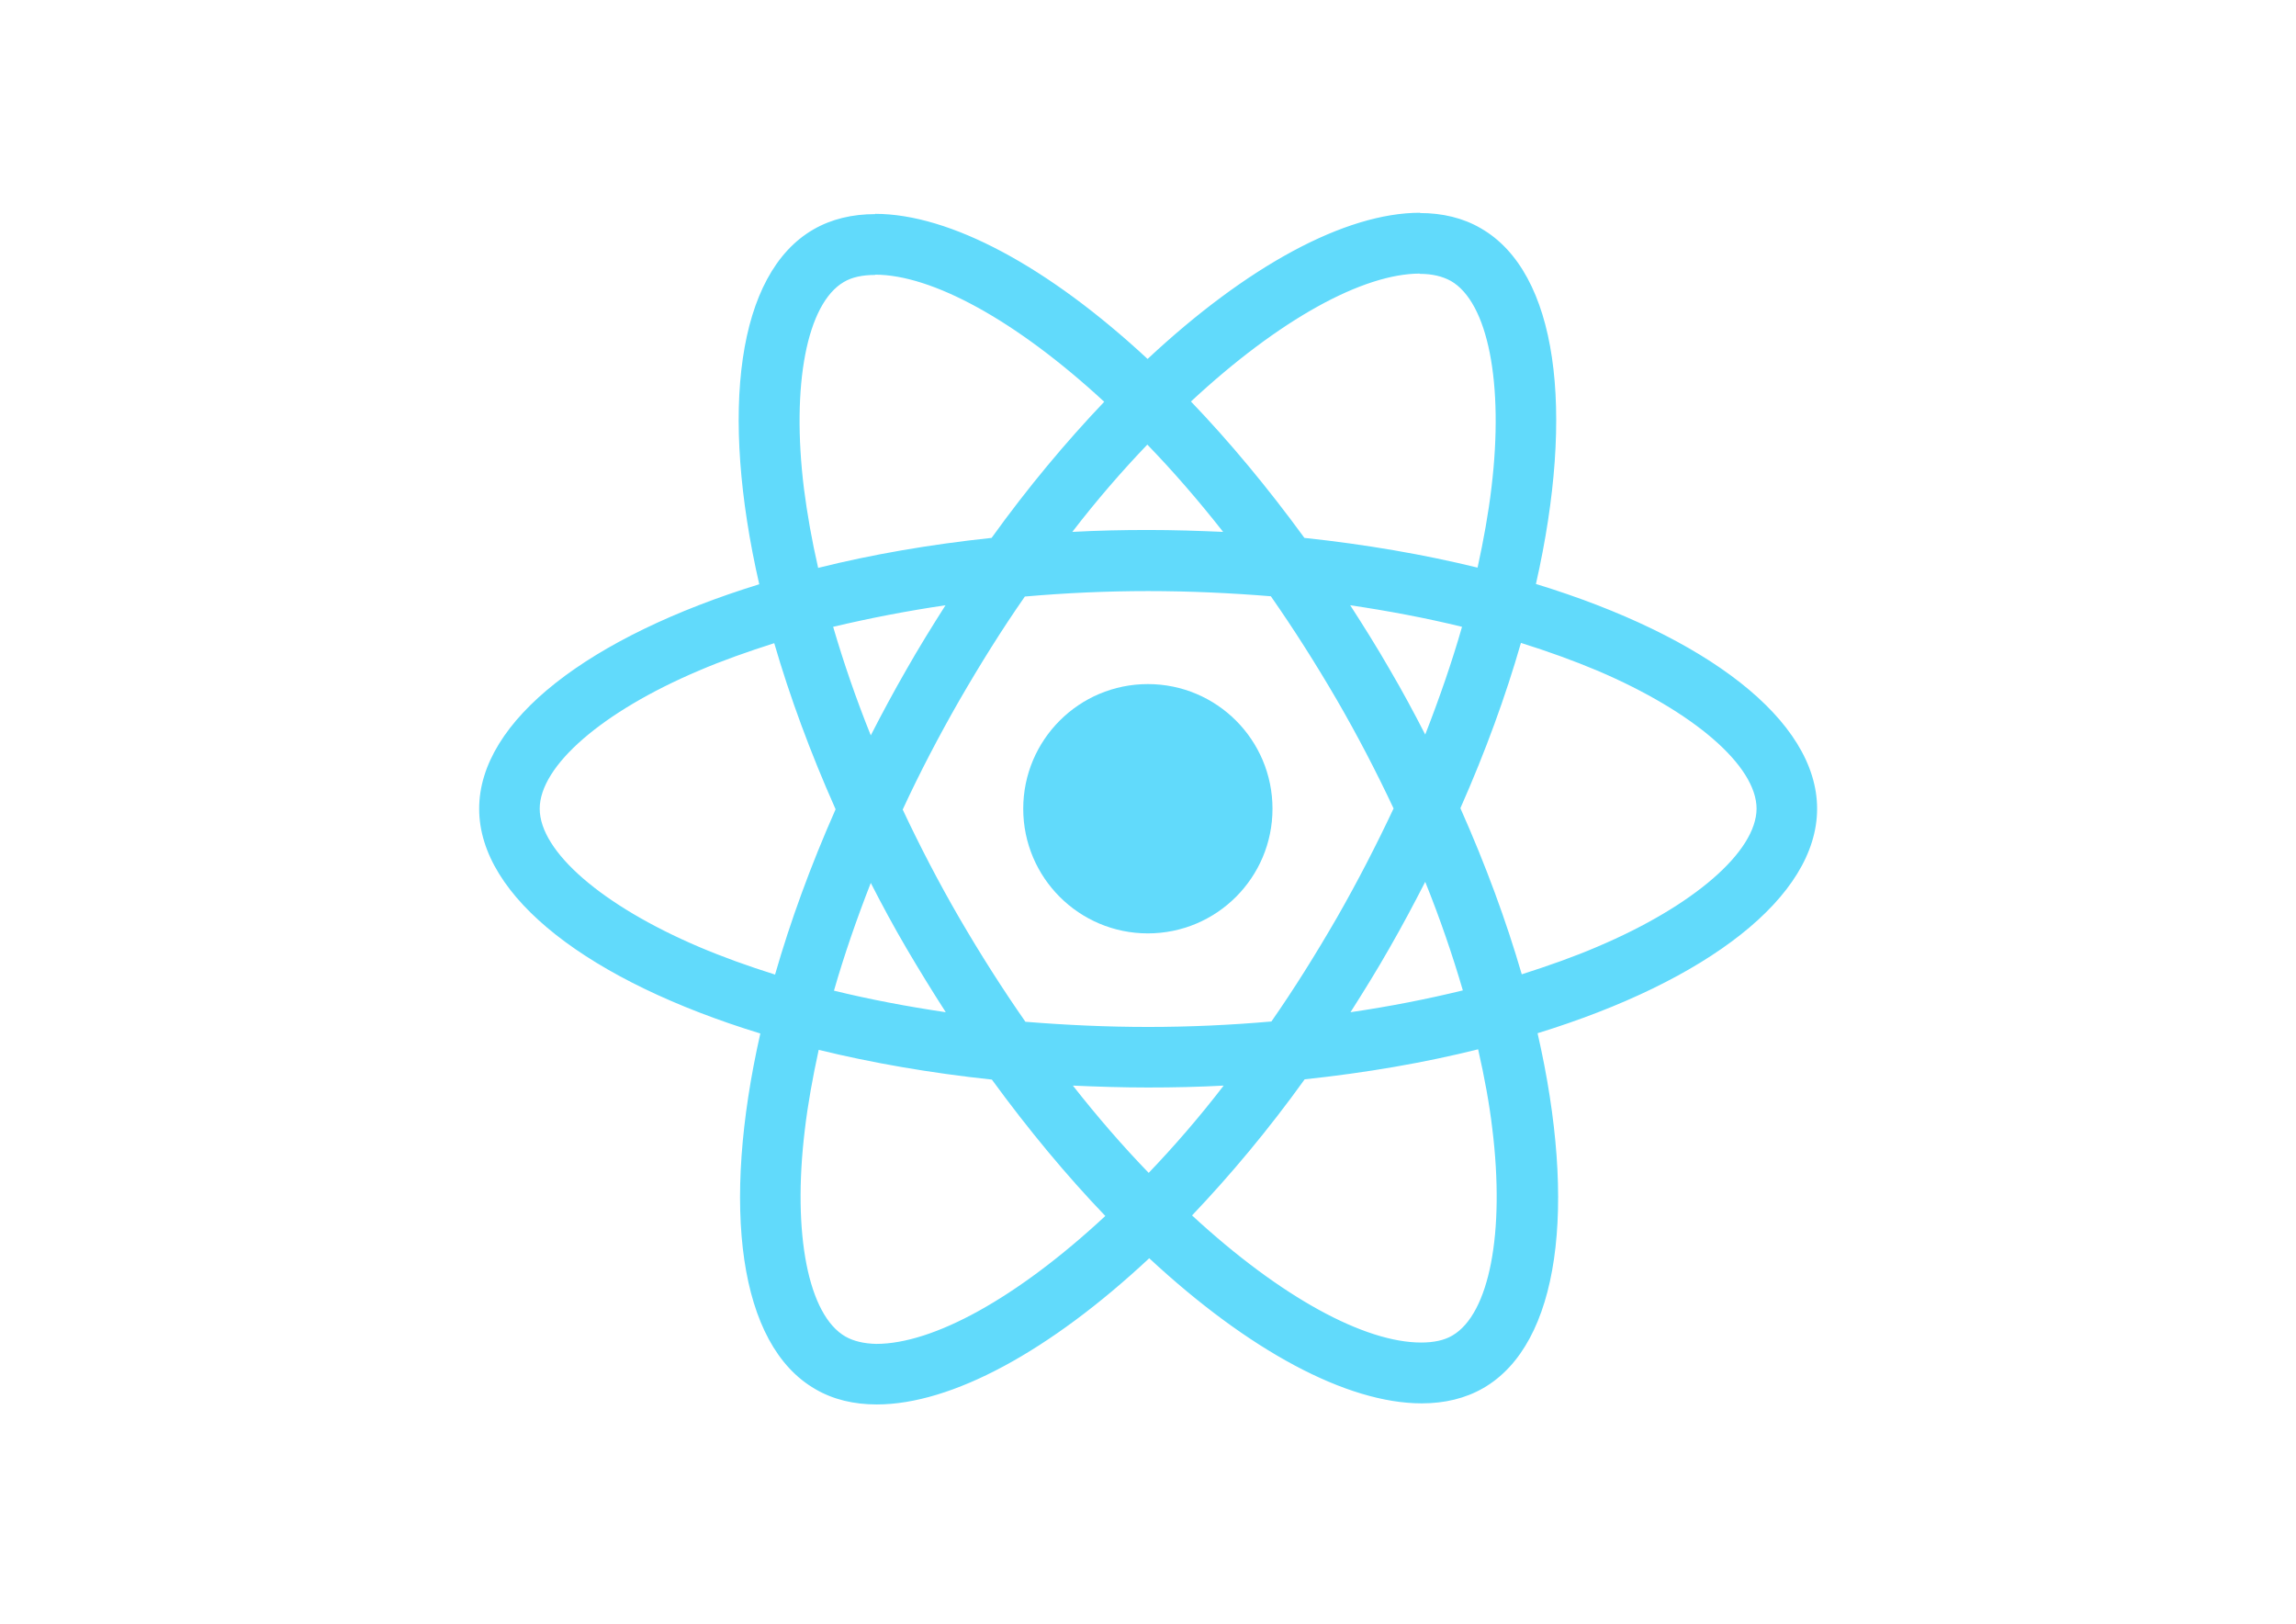
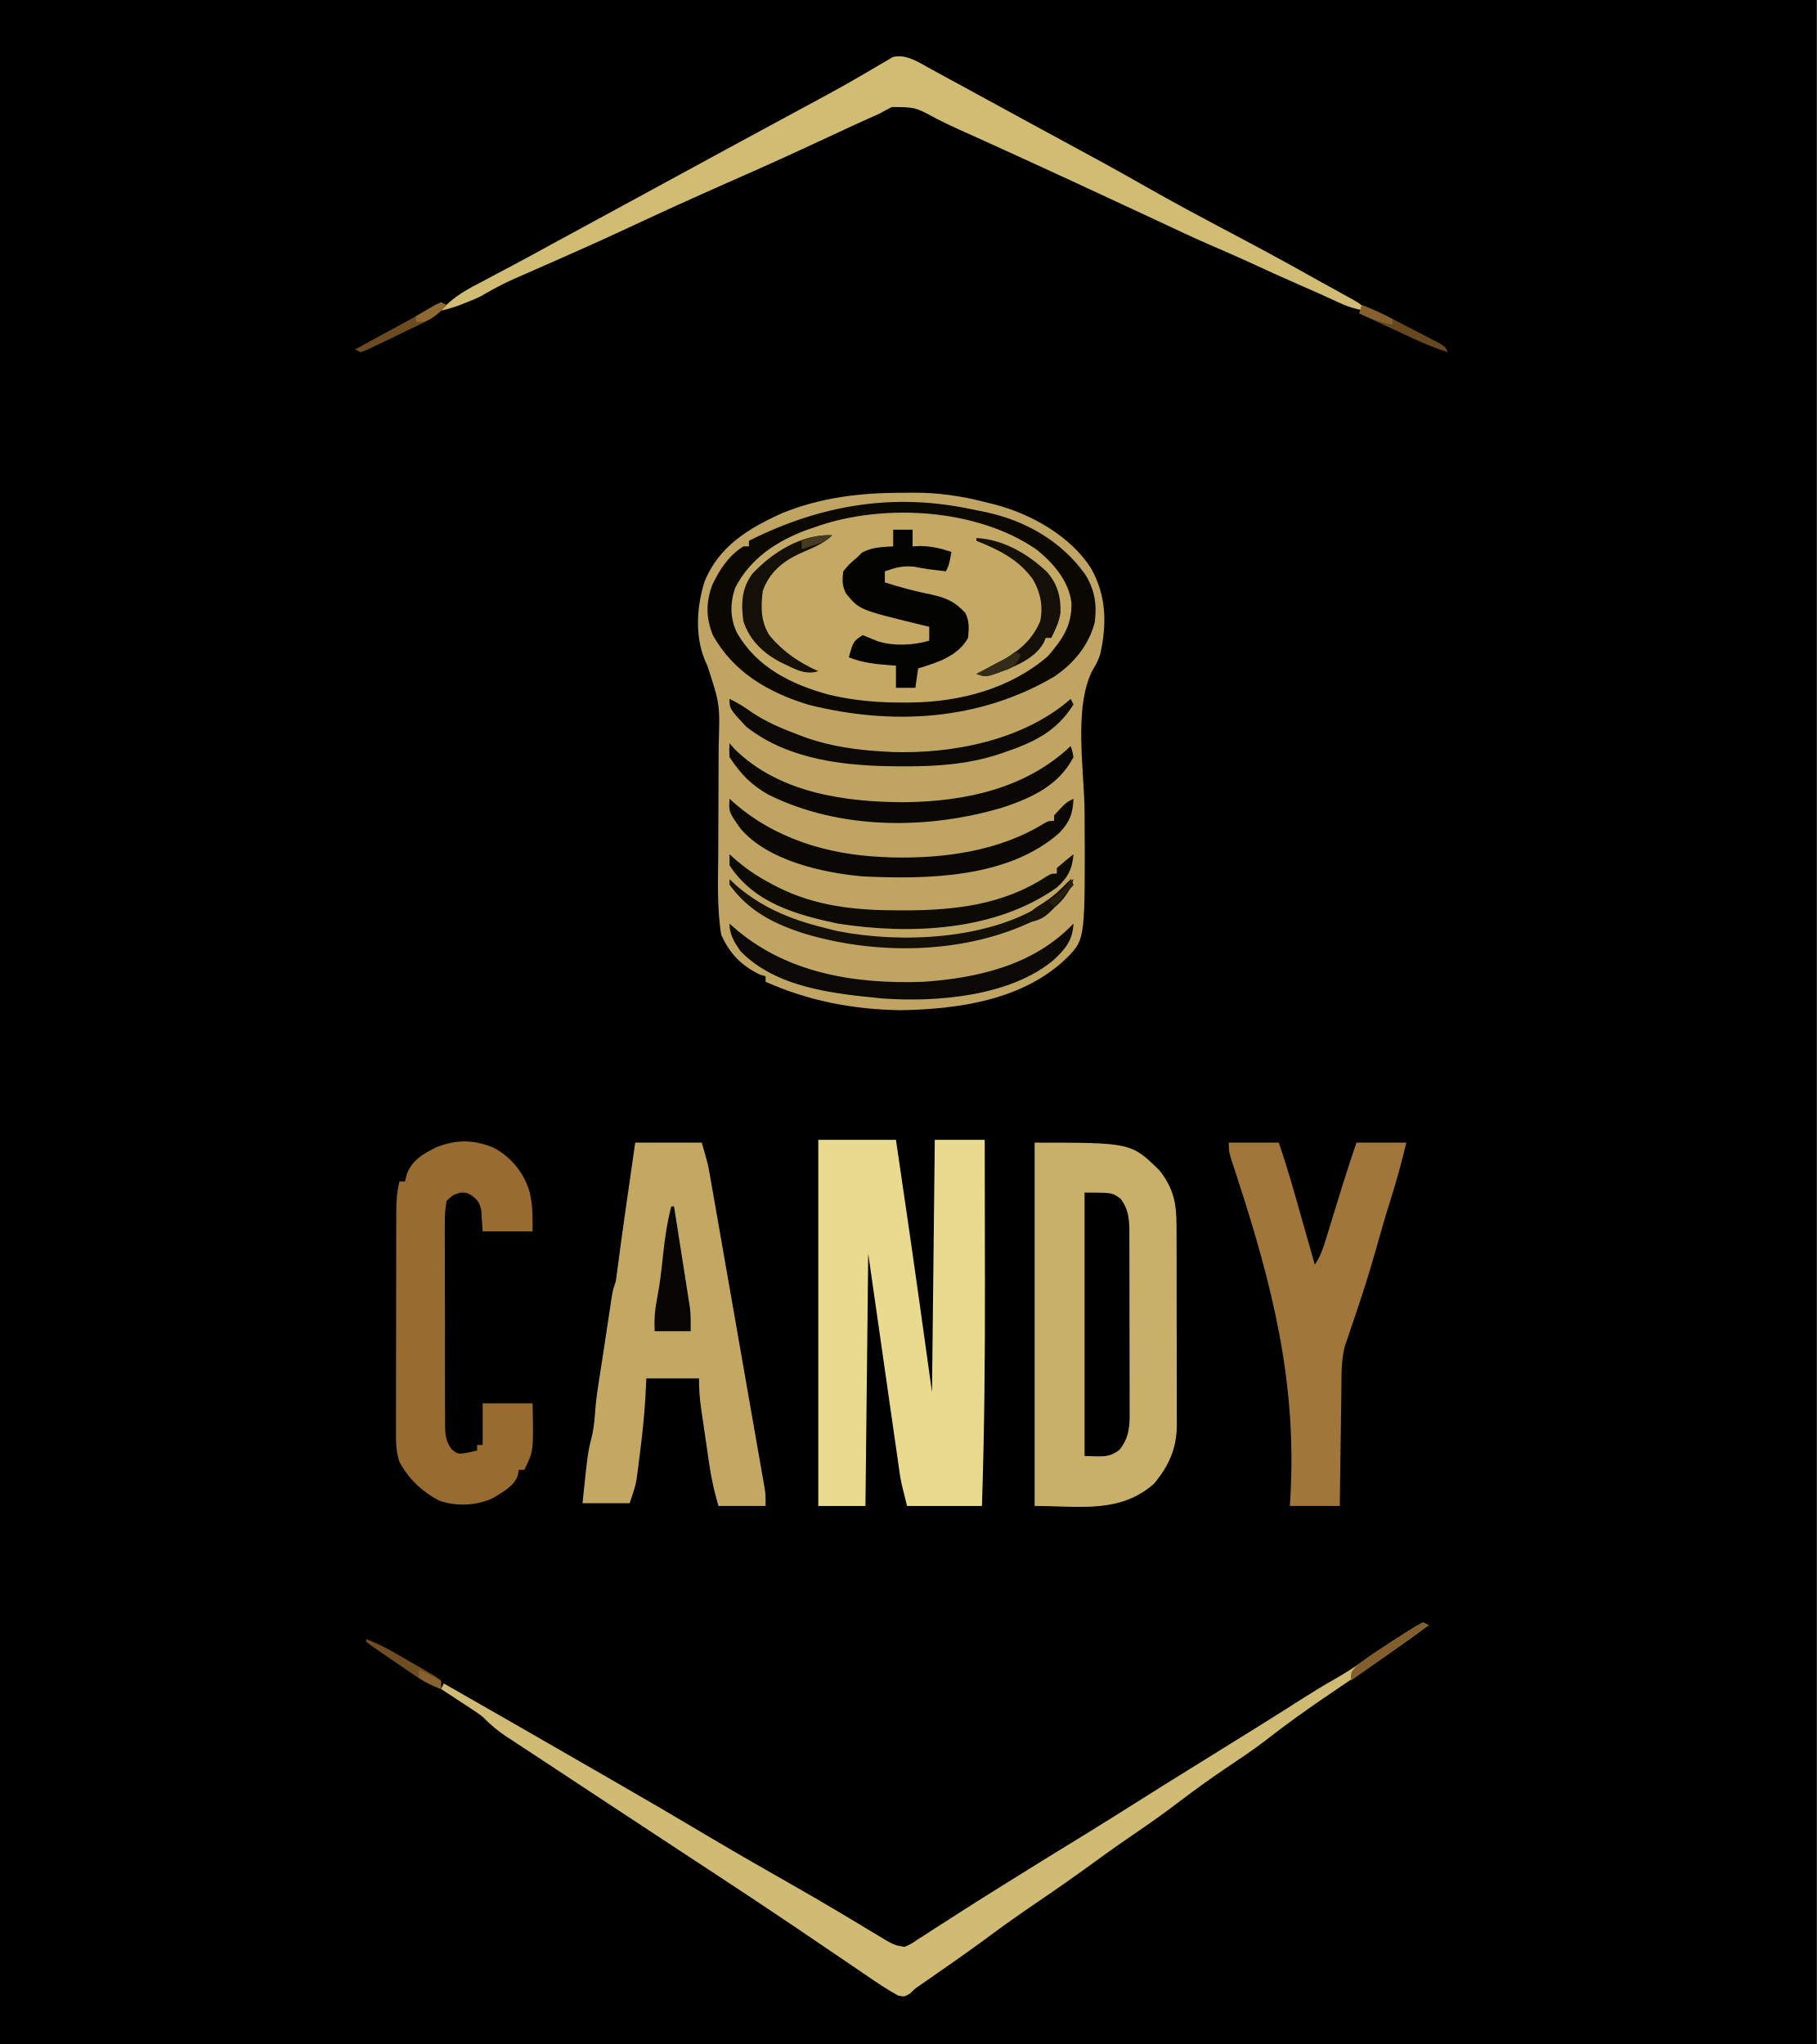
- <svg xmlns="http://www.w3.org/2000/svg" viewBox="0 0 841.9 595.3">
-   <g fill="#61DAFB">
-     <path d="M666.3 296.5c0-32.5-40.7-63.3-103.1-82.4 14.4-63.6 8-114.2-20.2-130.4-6.5-3.8-14.1-5.6-22.4-5.6v22.3c4.6 0 8.3.9 11.4 2.6 13.6 7.8 19.5 37.5 14.9 75.7-1.1 9.4-2.9 19.3-5.1 29.4-19.6-4.8-41-8.5-63.5-10.9-13.5-18.5-27.5-35.3-41.6-50 32.6-30.3 63.2-46.9 84-46.9V78c-27.5 0-63.5 19.6-99.9 53.6-36.4-33.8-72.4-53.2-99.9-53.2v22.3c20.7 0 51.4 16.5 84 46.6-14 14.7-28 31.4-41.3 49.9-22.6 2.4-44 6.1-63.6 11-2.3-10-4-19.7-5.2-29-4.7-38.2 1.1-67.9 14.6-75.8 3-1.8 6.9-2.6 11.5-2.6V78.5c-8.4 0-16 1.8-22.6 5.6-28.1 16.2-34.4 66.7-19.9 130.1-62.2 19.2-102.7 49.9-102.7 82.3 0 32.5 40.7 63.3 103.1 82.4-14.4 63.6-8 114.2 20.2 130.4 6.5 3.8 14.1 5.6 22.5 5.6 27.5 0 63.5-19.6 99.9-53.6 36.4 33.8 72.4 53.2 99.9 53.2 8.4 0 16-1.8 22.6-5.6 28.1-16.2 34.4-66.7 19.9-130.1 62-19.1 102.5-49.9 102.5-82.3zm-130.2-66.7c-3.7 12.9-8.3 26.2-13.5 39.5-4.1-8-8.4-16-13.1-24-4.6-8-9.5-15.8-14.4-23.4 14.2 2.1 27.9 4.7 41 7.9zm-45.8 106.5c-7.8 13.5-15.8 26.3-24.1 38.2-14.9 1.3-30 2-45.2 2-15.1 0-30.2-.7-45-1.9-8.3-11.9-16.4-24.6-24.2-38-7.6-13.1-14.5-26.4-20.8-39.8 6.2-13.4 13.2-26.8 20.7-39.9 7.8-13.5 15.8-26.3 24.1-38.2 14.9-1.3 30-2 45.2-2 15.1 0 30.2.7 45 1.9 8.3 11.9 16.4 24.6 24.2 38 7.6 13.1 14.5 26.4 20.8 39.8-6.3 13.4-13.2 26.8-20.7 39.9zm32.3-13c5.4 13.4 10 26.8 13.8 39.8-13.1 3.2-26.9 5.9-41.2 8 4.9-7.7 9.8-15.6 14.4-23.7 4.6-8 8.9-16.1 13-24.1zM421.2 430c-9.3-9.6-18.6-20.3-27.8-32 9 .4 18.2.7 27.5.7 9.4 0 18.7-.2 27.8-.7-9 11.7-18.3 22.4-27.5 32zm-74.4-58.9c-14.2-2.1-27.9-4.7-41-7.9 3.7-12.9 8.3-26.2 13.5-39.5 4.1 8 8.4 16 13.1 24 4.7 8 9.5 15.8 14.4 23.4zM420.7 163c9.3 9.6 18.6 20.3 27.8 32-9-.4-18.2-.7-27.5-.7-9.4 0-18.7.2-27.8.7 9-11.7 18.3-22.4 27.5-32zm-74 58.9c-4.9 7.7-9.8 15.6-14.4 23.7-4.6 8-8.9 16-13 24-5.4-13.4-10-26.8-13.8-39.8 13.1-3.1 26.9-5.8 41.2-7.9zm-90.5 125.2c-35.4-15.1-58.3-34.9-58.3-50.6 0-15.7 22.9-35.6 58.3-50.6 8.6-3.7 18-7 27.7-10.1 5.7 19.6 13.2 40 22.5 60.9-9.2 20.8-16.6 41.1-22.2 60.6-9.9-3.1-19.3-6.5-28-10.2zM310 490c-13.6-7.8-19.5-37.5-14.9-75.7 1.1-9.4 2.9-19.3 5.1-29.4 19.6 4.8 41 8.5 63.5 10.9 13.5 18.5 27.5 35.3 41.6 50-32.6 30.3-63.2 46.9-84 46.9-4.5-.1-8.3-1-11.3-2.7zm237.2-76.2c4.7 38.2-1.1 67.9-14.6 75.8-3 1.8-6.9 2.6-11.5 2.6-20.7 0-51.4-16.5-84-46.6 14-14.7 28-31.4 41.3-49.9 22.6-2.4 44-6.1 63.6-11 2.3 10.1 4.1 19.8 5.2 29.1zm38.5-66.7c-8.6 3.7-18 7-27.7 10.1-5.7-19.6-13.2-40-22.5-60.9 9.2-20.8 16.6-41.1 22.2-60.6 9.9 3.1 19.3 6.5 28.1 10.2 35.4 15.1 58.3 34.9 58.3 50.6-.1 15.7-23 35.6-58.4 50.6zM320.8 78.4z" />
-     <circle cx="420.9" cy="296.5" r="45.7" />
-     <path d="M520.5 78.1z" />
-   </g>
+ <svg xmlns="http://www.w3.org/2000/svg" version="1.1" width="655" height="737">
+   <path d="M0 0 C216.15 0 432.3 0 655 0 C655 243.21 655 486.42 655 737 C438.85 737 222.7 737 0 737 C0 493.79 0 250.58 0 0 Z " fill="#000000" transform="translate(0,0)" />
+   <path d="M0 0 C1.307 -0.016 2.614 -0.032 3.961 -0.049 C12.882 -0.053 20.993 1.104 29.625 3.312 C30.754 3.592 31.883 3.872 33.046 4.16 C46.262 7.565 60.483 15.527 67.938 27.188 C73.486 37.102 73.687 46.976 71.332 57.973 C70.649 60.232 69.788 61.873 68.562 63.875 C61.54 77.225 65.55 100.369 65.625 114.938 C65.862 160.801 65.862 160.801 59.625 167.312 C43.943 182.846 20.33 186.224 -0.875 186.562 C-17.889 186.257 -33.789 183.255 -49.375 176.312 C-49.375 175.653 -49.375 174.993 -49.375 174.312 C-50.035 174.127 -50.695 173.941 -51.375 173.75 C-58.015 170.568 -62.443 166.045 -65.375 159.312 C-66.936 149.766 -66.499 139.796 -66.438 130.148 C-66.433 128.74 -66.429 127.331 -66.426 125.923 C-66.415 121.511 -66.396 117.099 -66.375 112.688 C-66.351 107.558 -66.331 102.428 -66.319 97.298 C-66.313 95.273 -66.3 93.248 -66.287 91.223 C-65.819 76.213 -65.819 76.213 -70.387 62.293 C-74.984 53.08 -74.41 41.721 -71.438 32.188 C-66.359 19.323 -55.514 12.818 -43.375 7.312 C-29.279 1.626 -15.121 -0.037 0 0 Z " fill="#C0A461" transform="translate(325.375,177.6875)" />
+   <path d="M0 0 C1.24 0.004 2.48 0.008 3.758 0.013 C12.647 0.122 20.743 0.815 29.312 3.312 C30.883 3.73 30.883 3.73 32.484 4.156 C44.825 7.79 54.876 14.441 61.25 25.75 C63.32 32.69 63.021 37.997 59.578 44.391 C51.279 56.992 35.562 62.949 21.312 66.312 C-1.644 70.551 -28.137 67.805 -47.75 54.5 C-53.355 50.156 -57.434 45.072 -59.688 38.312 C-60.679 30.074 -58.114 25.069 -53.75 18.312 C-40.736 3.751 -18.419 -0.085 0 0 Z " fill="#C4A964" transform="translate(323.6875,185.6875)" />
+   <path d="M0 0 C9.24 0 18.48 0 28 0 C28.888 6.048 29.776 12.097 30.661 18.146 C30.959 20.18 31.258 22.214 31.557 24.248 C34.825 46.483 37.894 68.741 41 91 C41.33 60.97 41.66 30.94 42 0 C47.94 0 53.88 0 60 0 C60.023 11.6 60.041 23.2 60.052 34.799 C60.057 40.19 60.064 45.581 60.075 50.972 C60.132 78.001 59.89 104.985 59 132 C50.09 132 41.18 132 32 132 C29.75 123 29.75 123 29.304 119.887 C29.2 119.179 29.097 118.471 28.99 117.742 C28.885 116.993 28.78 116.244 28.671 115.473 C28.552 114.649 28.433 113.825 28.31 112.977 C27.93 110.339 27.554 107.701 27.18 105.062 C26.944 103.422 26.708 101.782 26.471 100.143 C25.601 94.096 24.738 88.048 23.875 82 C21.936 68.47 19.997 54.94 18 41 C17.67 71.03 17.34 101.06 17 132 C11.39 132 5.78 132 0 132 C0 88.44 0 44.88 0 0 Z " fill="#E8DB8E" transform="translate(295,411)" />
+   <path d="M0 0 C34.762 0 34.762 0 45 10 C50.165 16.592 51.15 21.976 51.145 30.253 C51.149 31.083 51.152 31.913 51.155 32.768 C51.165 35.509 51.167 38.251 51.168 40.992 C51.171 42.9 51.175 44.808 51.178 46.716 C51.184 50.716 51.186 54.716 51.185 58.715 C51.185 63.835 51.199 68.955 51.216 74.075 C51.227 78.017 51.229 81.958 51.229 85.899 C51.23 87.786 51.234 89.674 51.242 91.561 C51.252 94.203 51.249 96.845 51.243 99.488 C51.249 100.264 51.254 101.04 51.26 101.84 C51.211 110.309 48.369 116.587 43 123 C30.753 133.843 16.005 131 0 131 C0 87.77 0 44.54 0 0 Z " fill="#C8B06A" transform="translate(373,412)" />
+   <path d="M0 0 C7.92 0 15.84 0 24 0 C26.25 7.875 26.25 7.875 26.814 11.101 C26.944 11.835 27.075 12.568 27.209 13.324 C27.411 14.494 27.411 14.494 27.616 15.688 C27.839 16.951 27.839 16.951 28.066 18.24 C28.554 21.016 29.037 23.793 29.52 26.57 C29.863 28.531 30.207 30.492 30.551 32.453 C31.458 37.626 32.361 42.8 33.263 47.974 C34.163 53.132 35.067 58.289 35.971 63.445 C37.522 72.3 39.067 81.156 40.608 90.012 C41.482 95.034 42.36 100.055 43.243 105.075 C43.612 107.175 43.98 109.276 44.347 111.376 C44.775 113.826 45.206 116.275 45.639 118.724 C45.822 119.776 46.005 120.829 46.194 121.914 C46.351 122.809 46.509 123.705 46.671 124.628 C47 127 47 127 47 131 C41.39 131 35.78 131 30 131 C28.555 125.942 27.45 121.215 26.711 116.055 C26.603 115.322 26.495 114.589 26.383 113.834 C26.157 112.296 25.934 110.758 25.713 109.22 C25.375 106.874 25.028 104.529 24.68 102.184 C24.46 100.682 24.242 99.181 24.023 97.68 C23.869 96.636 23.869 96.636 23.711 95.571 C23.198 91.967 23 88.665 23 85 C16.73 85 10.46 85 4 85 C3.897 87.166 3.794 89.331 3.688 91.562 C3.274 98.787 2.48 105.948 1.562 113.125 C1.44 114.108 1.318 115.091 1.192 116.104 C1.068 117.041 0.944 117.979 0.816 118.945 C0.708 119.776 0.599 120.606 0.487 121.461 C0 124 0 124 -2 130 C-7.61 130 -13.22 130 -19 130 C-17.104 111.721 -17.104 111.721 -15.434 105.051 C-14.737 101.758 -14.553 98.431 -14.292 95.08 C-14.002 92.024 -13.578 89.024 -13.098 85.992 C-12.919 84.856 -12.741 83.72 -12.557 82.549 C-12.281 80.792 -12.281 80.792 -12 79 C-11.653 76.716 -11.308 74.433 -10.965 72.148 C-10.622 69.891 -10.28 67.633 -9.938 65.375 C-9.764 64.219 -9.591 63.062 -9.412 61.871 C-9.16 60.214 -9.16 60.214 -8.902 58.523 C-8.753 57.533 -8.603 56.542 -8.449 55.521 C-8 53 -8 53 -7 50 C-6.671 47.826 -6.377 45.646 -6.102 43.465 C-5.927 42.108 -5.751 40.751 -5.575 39.394 C-5.482 38.678 -5.39 37.962 -5.294 37.224 C-4.794 33.439 -4.253 29.659 -3.711 25.879 C-3.602 25.115 -3.492 24.351 -3.38 23.564 C-3.045 21.23 -2.71 18.896 -2.375 16.562 C-2.143 14.945 -1.911 13.327 -1.68 11.709 C-1.121 7.806 -0.56 3.903 0 0 Z " fill="#C3A864" transform="translate(229,412)" />
+   <path d="M0 0 C5.94 0 11.88 0 18 0 C21.108 8.91 23.615 17.987 26.188 27.062 C26.655 28.708 27.124 30.353 27.592 31.998 C28.73 35.998 29.866 39.999 31 44 C33.185 40.723 34.198 37.537 35.312 33.812 C35.754 32.37 36.195 30.927 36.637 29.484 C36.861 28.744 37.086 28.003 37.318 27.24 C38.403 23.676 39.513 20.119 40.625 16.562 C40.833 15.897 41.04 15.232 41.254 14.546 C42.777 9.676 44.361 4.832 46 0 C51.94 0 57.88 0 64 0 C62.278 7.249 60.31 14.358 58.044 21.452 C56.283 26.999 54.692 32.584 53.125 38.188 C50.779 46.54 48.16 54.774 45.36 62.985 C45.081 63.802 44.803 64.619 44.516 65.461 C44.271 66.17 44.026 66.88 43.774 67.611 C43.519 68.399 43.263 69.188 43 70 C42.647 70.991 42.295 71.982 41.931 73.003 C40.422 78.383 40.642 83.95 40.586 89.496 C40.567 90.685 40.547 91.873 40.527 93.098 C40.468 96.878 40.421 100.658 40.375 104.438 C40.337 107.007 40.298 109.577 40.258 112.146 C40.162 118.431 40.078 124.715 40 131 C34.06 131 28.12 131 22 131 C22.08 129.716 22.159 128.432 22.241 127.11 C24.449 86.26 15.712 51.588 3.176 13.065 C2.962 12.404 2.748 11.744 2.528 11.063 C1.953 9.295 1.372 7.528 0.791 5.762 C0 3 0 3 0 0 Z " fill="#A0763A" transform="translate(443,412)" />
+   <path d="M0 0 C6.27 3.509 10.68 9.063 12.688 16 C13.775 20.895 13.688 24.788 13.688 30 C7.747 30 1.808 30 -4.312 30 C-4.475 27.493 -4.638 24.987 -4.801 22.48 C-5.383 19.66 -6.075 18.749 -8.312 17 C-10.165 15.995 -10.165 15.995 -12.312 16 C-15.043 16.863 -15.043 16.863 -17.312 19 C-17.821 21.943 -17.987 24.316 -17.944 27.263 C-17.951 28.106 -17.958 28.949 -17.965 29.817 C-17.982 32.606 -17.963 35.394 -17.941 38.184 C-17.942 40.12 -17.945 42.057 -17.949 43.994 C-17.952 48.055 -17.937 52.116 -17.909 56.177 C-17.875 61.384 -17.881 66.59 -17.9 71.797 C-17.911 75.797 -17.902 79.797 -17.887 83.797 C-17.882 85.717 -17.882 87.637 -17.888 89.557 C-17.894 92.241 -17.873 94.923 -17.846 97.607 C-17.852 98.402 -17.859 99.196 -17.866 100.015 C-17.805 103.536 -17.573 105.632 -15.514 108.54 C-13.23 110.376 -13.23 110.376 -9.562 109.75 C-7.954 109.379 -7.954 109.379 -6.312 109 C-6.312 108.34 -6.312 107.68 -6.312 107 C-5.652 107 -4.992 107 -4.312 107 C-4.312 102.05 -4.312 97.1 -4.312 92 C1.627 92 7.567 92 13.688 92 C14.051 109.273 14.051 109.273 10.688 116 C10.027 116 9.367 116 8.688 116 C8.554 116.893 8.554 116.893 8.418 117.805 C7.06 121.886 3.194 123.784 -0.312 126 C-6.223 128.89 -13.539 129.286 -19.777 127.16 C-26.021 123.99 -31.141 119.178 -34.385 112.935 C-35.658 108.905 -35.583 105.177 -35.555 100.975 C-35.557 100.075 -35.559 99.175 -35.561 98.248 C-35.565 95.28 -35.554 92.312 -35.543 89.344 C-35.542 87.278 -35.541 85.212 -35.542 83.146 C-35.54 78.818 -35.532 74.491 -35.518 70.164 C-35.501 64.619 -35.497 59.074 -35.498 53.529 C-35.498 49.263 -35.492 44.998 -35.485 40.733 C-35.482 38.688 -35.48 36.644 -35.479 34.599 C-35.477 31.741 -35.468 28.883 -35.458 26.025 C-35.458 25.182 -35.459 24.338 -35.459 23.468 C-35.438 19.513 -35.292 15.862 -34.312 12 C-33.653 12 -32.992 12 -32.312 12 C-32.086 11.092 -31.859 10.185 -31.625 9.25 C-29.553 4.119 -25.95 2.186 -21.188 -0.25 C-13.979 -3.25 -7.139 -3.162 0 0 Z " fill="#986B31" transform="translate(178.3125,414)" />
+   <path d="M0 0 C0.66 0.33 1.32 0.66 2 1 C-4.564 5.883 -11.244 10.575 -18 15.188 C-18.809 15.74 -19.618 16.292 -20.451 16.861 C-24.625 19.708 -28.806 22.546 -32.992 25.375 C-41.054 30.837 -48.914 36.399 -56.574 42.414 C-61.478 46.186 -66.651 49.577 -71.775 53.039 C-77.021 56.6 -82.142 60.285 -87.188 64.125 C-92.969 68.524 -98.857 72.709 -104.867 76.79 C-109.916 80.228 -114.875 83.778 -119.812 87.375 C-126.032 91.902 -132.322 96.306 -138.688 100.625 C-144.955 104.879 -151.122 109.233 -157.203 113.749 C-163.482 118.395 -169.889 122.857 -176.301 127.318 C-177.519 128.166 -177.519 128.166 -178.762 129.031 C-179.483 129.532 -180.205 130.033 -180.948 130.549 C-183.055 131.971 -183.055 131.971 -184.952 133.811 C-187 135 -187 135 -189.222 134.537 C-193.123 132.379 -196.778 129.932 -200.453 127.41 C-201.288 126.843 -202.124 126.276 -202.984 125.692 C-204.793 124.464 -206.6 123.233 -208.406 122.001 C-213.28 118.678 -218.165 115.373 -223.051 112.066 C-224.053 111.388 -225.054 110.71 -226.087 110.011 C-235.819 103.43 -245.617 96.949 -255.438 90.5 C-256.263 89.958 -257.088 89.416 -257.939 88.857 C-261.314 86.64 -264.691 84.423 -268.068 82.207 C-277.633 75.931 -287.186 69.636 -296.739 63.34 C-299.533 61.498 -302.328 59.657 -305.123 57.816 C-309.314 55.056 -313.501 52.291 -317.688 49.524 C-319.942 48.038 -322.2 46.56 -324.46 45.083 C-325.815 44.192 -327.169 43.301 -328.523 42.41 C-329.127 42.018 -329.731 41.626 -330.353 41.223 C-333.603 39.076 -336.298 36.792 -339 34 C-340.197 33.103 -341.421 32.241 -342.672 31.422 C-343.668 30.764 -343.668 30.764 -344.684 30.094 C-345.366 29.65 -346.047 29.207 -346.75 28.75 C-347.447 28.291 -348.145 27.832 -348.863 27.359 C-350.573 26.235 -352.286 25.117 -354 24 C-353.67 23.34 -353.34 22.68 -353 22 C-336.045 31.671 -319.113 41.379 -302.213 51.146 C-298.992 53.005 -295.768 54.858 -292.543 56.711 C-280.388 63.698 -268.293 70.777 -256.246 77.949 C-247.07 83.398 -237.816 88.7 -228.534 93.967 C-222.446 97.43 -216.389 100.936 -210.375 104.527 C-209.753 104.899 -209.13 105.27 -208.489 105.652 C-205.497 107.44 -202.51 109.234 -199.527 111.037 C-198.466 111.673 -197.406 112.309 -196.312 112.965 C-195.381 113.528 -194.449 114.091 -193.488 114.672 C-190.391 116.356 -190.391 116.356 -187 117 C-184.617 115.995 -184.617 115.995 -182.203 114.344 C-181.257 113.741 -180.311 113.139 -179.336 112.518 C-178.318 111.852 -177.299 111.186 -176.25 110.5 C-174.065 109.103 -171.88 107.705 -169.695 106.309 C-168.568 105.582 -167.441 104.855 -166.313 104.128 C-161.279 100.894 -156.203 97.728 -151.125 94.562 C-150.145 93.95 -149.166 93.337 -148.156 92.706 C-139.589 87.351 -130.981 82.062 -122.371 76.776 C-115.18 72.356 -108.025 67.882 -100.898 63.36 C-95.226 59.764 -89.526 56.216 -83.812 52.688 C-75.987 47.854 -68.175 42.999 -60.375 38.125 C-59.404 37.519 -58.433 36.912 -57.433 36.288 C-52.663 33.306 -47.907 30.305 -43.168 27.273 C-39.474 24.918 -35.754 22.653 -31.938 20.5 C-28.25 18.371 -24.713 16.164 -21.25 13.688 C-16.756 10.479 -12.159 7.462 -7.5 4.5 C-6.793 4.042 -6.085 3.584 -5.356 3.112 C-3.609 2.011 -1.808 0.997 0 0 Z " fill="#D0BB74" transform="translate(513,585)" />
+   <path d="M0 0 C1.04 0.563 2.081 1.127 3.153 1.707 C4.257 2.312 5.362 2.916 6.5 3.539 C8.232 4.48 8.232 4.48 10 5.439 C13.503 7.342 17.002 9.253 20.5 11.164 C22.419 12.21 24.338 13.255 26.258 14.301 C29.844 16.255 33.428 18.213 37.012 20.172 C40.8 22.241 44.595 24.297 48.395 26.344 C58.154 31.604 67.872 36.916 77.5 42.414 C87.53 48.136 97.703 53.566 107.911 58.961 C117.838 64.207 127.718 69.518 137.496 75.039 C139.689 76.27 141.893 77.484 144.098 78.695 C145.586 79.518 147.074 80.341 148.562 81.164 C149.249 81.539 149.935 81.913 150.643 82.299 C155.387 84.938 155.387 84.938 156.5 87.164 C152.917 86.566 149.963 85.597 146.688 84.039 C142.028 81.863 137.342 79.772 132.625 77.727 C126.656 75.129 120.738 72.438 114.836 69.691 C109.925 67.443 104.968 65.305 100.008 63.168 C94.178 60.61 88.429 57.876 82.664 55.176 C62.302 45.654 41.899 36.219 21.438 26.914 C20.463 26.47 20.463 26.47 19.469 26.018 C16.391 24.617 13.31 23.226 10.218 21.854 C7.553 20.663 4.941 19.393 2.333 18.084 C-5.478 13.818 -5.478 13.818 -13.949 13.746 C-15.487 14.511 -17.001 15.325 -18.5 16.164 C-20.36 17.003 -22.22 17.842 -24.085 18.667 C-27.051 19.99 -29.991 21.366 -32.933 22.741 C-37.049 24.662 -41.173 26.568 -45.297 28.473 C-46.144 28.864 -46.991 29.256 -47.864 29.659 C-56.557 33.668 -65.305 37.548 -74.062 41.414 C-85.702 46.557 -97.278 51.808 -108.8 57.212 C-115.499 60.341 -122.227 63.394 -128.988 66.387 C-129.803 66.747 -130.617 67.108 -131.457 67.479 C-135.472 69.255 -139.489 71.023 -143.51 72.785 C-144.982 73.434 -146.454 74.082 -147.926 74.73 C-148.588 75.018 -149.251 75.307 -149.933 75.603 C-154.301 77.532 -158.374 79.761 -162.5 82.164 C-164.211 82.935 -165.939 83.67 -167.688 84.352 C-168.506 84.675 -169.325 84.999 -170.168 85.332 C-172.267 86.081 -174.329 86.67 -176.5 87.164 C-172.04 81.956 -166.582 79.247 -160.562 76.102 C-158.386 74.944 -156.211 73.787 -154.035 72.629 C-152.938 72.049 -151.841 71.468 -150.711 70.871 C-145.952 68.342 -141.226 65.754 -136.5 63.164 C-127.832 58.428 -119.148 53.721 -110.461 49.02 C-103.8 45.414 -97.147 41.794 -90.5 38.164 C-76.804 30.686 -63.079 23.261 -49.352 15.84 C-48.341 15.293 -47.33 14.745 -46.288 14.182 C-44.28 13.096 -42.27 12.012 -40.259 10.932 C-35.381 8.303 -30.543 5.627 -25.758 2.832 C-24.849 2.309 -23.941 1.786 -23.005 1.247 C-21.299 0.261 -19.602 -0.741 -17.917 -1.762 C-17.158 -2.198 -16.399 -2.633 -15.617 -3.082 C-14.963 -3.471 -14.31 -3.859 -13.636 -4.26 C-8.855 -5.55 -4.112 -2.239 0 0 Z " fill="#D1BC74" transform="translate(335.5,24.83594)" />
+   <path d="M0 0 C1.71 0.365 3.426 0.698 5.144 1.027 C19.543 4.102 32.478 11.431 41.124 23.511 C44.588 29.153 45.418 34.313 44.562 40.789 C42.474 49.065 36.897 55.738 29.901 60.406 C2.908 76.291 -28.458 78.05 -58.481 70.562 C-72.965 66.175 -85.683 58.843 -93.099 45.406 C-95.637 39.226 -95.635 33.461 -93.274 27.23 C-90.628 21.676 -87.382 16.752 -82.099 13.406 C-81.439 13.406 -80.779 13.406 -80.099 13.406 C-80.099 12.746 -80.099 12.086 -80.099 11.406 C-54.551 -1.477 -28.119 -6.018 0 0 Z M-56.099 6.406 C-57.167 6.768 -58.236 7.13 -59.337 7.503 C-70.321 11.621 -79.621 17.806 -85.099 28.406 C-86.94 33.931 -86.942 39.287 -84.411 44.593 C-77.22 57.079 -64.791 63.223 -51.237 66.902 C-42.409 68.981 -33.779 69.767 -24.724 69.718 C-23.083 69.711 -23.083 69.711 -21.41 69.703 C-3.854 69.449 14.183 64.695 27.714 52.968 C32.976 46.804 36.3 42.14 36.179 33.808 C35.271 25.948 29.603 19.368 23.632 14.589 C2.077 -0.373 -31.921 -2.239 -56.099 6.406 Z " fill="#0B0804" transform="translate(350.0986,183.5942)" />
+   <path d="M0 0 C10 0 10 0 13.062 2.312 C16.175 6.63 16.149 10.302 16.145 15.421 C16.149 16.175 16.152 16.928 16.155 17.704 C16.165 20.196 16.167 22.688 16.168 25.18 C16.171 26.912 16.175 28.645 16.178 30.377 C16.184 34.01 16.186 37.644 16.185 41.277 C16.185 45.93 16.199 50.582 16.216 55.235 C16.227 58.814 16.229 62.393 16.229 65.972 C16.23 67.687 16.234 69.403 16.242 71.118 C16.252 73.519 16.249 75.919 16.243 78.32 C16.249 79.026 16.254 79.733 16.26 80.461 C16.229 85.254 15.65 88.992 12.562 92.75 C8.577 95.939 5.336 95 0 95 C0 63.65 0 32.3 0 0 Z " fill="#000000" transform="translate(391,430)" />
+   <path d="M0 0 C2.31 0 4.62 0 7 0 C7 1.98 7 3.96 7 6 C8.011 5.959 9.021 5.918 10.062 5.875 C14.181 6.006 17.118 6.733 21 8 C20.125 12.75 20.125 12.75 19 15 C17.237 14.783 17.237 14.783 15.438 14.562 C14.339 14.431 14.339 14.431 13.219 14.297 C11.281 14.038 9.357 13.683 7.438 13.312 C3.328 12.939 0.865 13.659 -3 15 C-3 16.32 -3 17.64 -3 19 C2.547 20.766 8.04 22.228 13.75 23.375 C19.184 24.586 22.229 25.915 26 30 C27.55 33.1 27.29 35.579 27 39 C23.312 45.608 15.909 47.927 9 50 C8.67 52.31 8.34 54.62 8 57 C5.69 57 3.38 57 1 57 C1 54.36 1 51.72 1 49 C0.276 48.951 -0.449 48.902 -1.195 48.852 C-6.415 48.448 -11.098 47.987 -16 46 C-14.375 40.25 -14.375 40.25 -11 38 C-9.148 38.741 -7.297 39.486 -5.457 40.258 C0.337 42.008 7.209 41.71 13 40 C13 38.35 13 36.7 13 35 C11.424 34.619 11.424 34.619 9.816 34.23 C-12.188 28.865 -12.188 28.865 -17 23 C-18.444 20.111 -18.377 18.204 -18 15 C-15.75 12.312 -15.75 12.312 -13 10 C-12.422 9.422 -11.845 8.845 -11.25 8.25 C-7.725 6.292 -3.975 6.246 0 6 C0 4.02 0 2.04 0 0 Z " fill="#030302" transform="translate(322,191)" />
+   <path d="M0 0 C0.412 0.375 0.825 0.75 1.25 1.137 C16.149 14.34 35.289 20.136 55 21 C56.167 21.053 57.333 21.106 58.535 21.16 C77.25 21.591 97.193 18.928 113.363 8.918 C115 8 115 8 117 8 C117 7.34 117 6.68 117 6 C121.318 1.341 121.318 1.341 124 0 C123.78 5.389 122.633 8.38 118.906 12.309 C100.455 28.68 71.211 29.096 48 28 C33.454 26.689 13.868 22.334 4 10.812 C-0.261 4.821 -0.261 4.821 0 0 Z " fill="#0A0804" transform="translate(263,288)" />
+   <path d="M0 0 C0.598 0.681 1.196 1.361 1.812 2.062 C17.802 17.917 41.749 21.259 63.271 21.249 C85.096 20.958 106.775 16.341 123 1 C123.594 2.82 123.594 2.82 124 5 C118.755 15.054 109.401 19.457 99 23 C71.893 31.227 39.879 31.363 14.09 18.555 C7.677 14.947 4.068 11.101 0 5 C-0.125 2.312 -0.125 2.312 0 0 Z " fill="#090804" transform="translate(263,268)" />
+   <path d="M0 0 C0.412 0.375 0.825 0.75 1.25 1.137 C20.25 17.974 45.312 21.921 70 21 C89.846 19.604 109.88 14.905 124 0 C123.709 5.969 121.197 9.063 117 13 C101.399 26.284 74.568 28.444 55 27 C37.537 25.283 16.9 23.222 4 10 C1.712 6.755 0 4.08 0 0 Z " fill="#0B0905" transform="translate(263,333)" />
+   <path d="M0 0 C0.412 0.379 0.825 0.759 1.25 1.15 C5.549 4.985 9.902 7.957 15 10.625 C15.733 11.011 16.467 11.397 17.222 11.795 C31.074 18.815 45.514 20.235 60.875 20.25 C61.568 20.251 62.261 20.252 62.975 20.253 C81.047 20.235 98.557 18.293 114.039 8.172 C116 7 116 7 118 7 C118 6.34 118 5.68 118 5 C119.959 3.286 121.959 1.616 124 0 C123.623 5.271 121.907 8.541 118 12 C95.875 27.77 65.041 29.101 39 25 C23.966 21.81 8.846 17.59 0 4 C0 2.68 0 1.36 0 0 Z " fill="#0C0A05" transform="translate(263,308)" />
+   <path d="M0 0 C2.895 1.364 5.403 2.949 8 4.812 C13.338 8.412 18.991 10.745 25 13 C26.195 13.449 26.195 13.449 27.414 13.906 C36.729 17.198 46.166 18.468 56 19 C56.888 19.054 57.776 19.108 58.691 19.164 C80.702 19.853 106.123 14.818 123 0 C123.495 0.99 123.495 0.99 124 2 C117.884 11.795 109.748 15.619 99.125 19.25 C98.407 19.496 97.688 19.743 96.948 19.997 C85.699 23.625 74.577 24.362 62.812 24.312 C62.131 24.311 61.45 24.309 60.748 24.307 C41.951 24.222 21.324 22.096 6 10 C0 3.554 0 3.554 0 0 Z " fill="#0B0905" transform="translate(263,252)" />
+   <path d="M0 0 C0.907 0.846 1.815 1.691 2.75 2.562 C12.707 10.972 23.531 15.018 36 18 C37.011 18.247 38.021 18.495 39.062 18.75 C61.75 23.189 93.013 21.889 113.125 9 C116.413 6.603 119.213 3.956 122 1 C122.66 0.67 123.32 0.34 124 0 C122.28 6.308 117.758 10.284 112.363 13.641 C87.049 27.024 54.273 27.758 27.225 19.701 C16.112 16.199 6.956 11.564 0 2 C0 1.34 0 0.68 0 0 Z " fill="#120F08" transform="translate(263,317)" />
+   <path d="M0 0 C0.33 0 0.66 0 1 0 C1.86 5.443 2.715 10.888 3.563 16.333 C3.853 18.184 4.144 20.034 4.437 21.885 C4.858 24.55 5.273 27.216 5.688 29.883 C5.819 30.705 5.95 31.527 6.085 32.374 C6.265 33.545 6.265 33.545 6.449 34.739 C6.556 35.418 6.662 36.098 6.772 36.798 C7.054 39.518 7 42.265 7 45 C2.71 45 -1.58 45 -6 45 C-6.183 40.891 -5.922 37.225 -5.125 33.188 C-4.126 28.099 -3.53 23.028 -3 17.875 C-2.368 11.79 -1.539 5.935 0 0 Z " fill="#070603" transform="translate(242,435)" />
+   <path d="M0 0 C9.565 0.435 18.598 5.731 25.441 12.219 C29.286 16.612 30.505 21.31 30.305 27 C29.798 30.325 28.499 33.001 27 36 C26.34 36 25.68 36 25 36 C24.751 36.598 24.502 37.196 24.246 37.812 C20.573 44.261 12 47.03 5.383 49.434 C3 50 3 50 0 49 C1.321 48.312 1.321 48.312 2.668 47.609 C3.829 46.996 4.991 46.382 6.188 45.75 C7.336 45.147 8.485 44.543 9.668 43.922 C15.817 40.375 20.166 36.562 23 30 C24.111 24.511 23.137 19.744 20.379 14.91 C15.173 7.698 8.093 4.228 0 1 C0 0.67 0 0.34 0 0 Z " fill="#140F07" transform="translate(352,194)" />
+   <path d="M0 0 C-3.273 3.273 -7.782 4.831 -11.971 6.727 C-18.023 9.616 -22.627 13.467 -25 20 C-25.767 25.826 -25.774 31.411 -22.391 36.379 C-17.42 42.173 -11.932 45.905 -5 49 C-9.92 50.64 -14.01 47.884 -18.535 45.812 C-24.847 42.511 -29.747 37.891 -32 31 C-32.872 24.628 -32.667 19.214 -28.801 13.91 C-21.417 6.078 -11.068 -0.476 0 0 Z " fill="#140F07" transform="translate(300,193)" />
+   <path d="M0 0 C0.66 0.33 1.32 0.66 2 1 C-7.247 7.79 -16.616 14.401 -26 21 C-26 18 -26 18 -24.321 16.031 C-20.183 12.41 -15.508 9.627 -10.875 6.688 C-9.353 5.7 -9.353 5.7 -7.801 4.693 C-6.833 4.077 -5.865 3.46 -4.867 2.824 C-3.539 1.975 -3.539 1.975 -2.183 1.108 C-1.463 0.742 -0.742 0.377 0 0 Z " fill="#835E2D" transform="translate(513,585)" />
+   <path d="M0 0 C6.156 2.354 11.907 5.47 17.75 8.5 C19.492 9.391 19.492 9.391 21.27 10.301 C22.372 10.872 23.474 11.443 24.609 12.031 C26.125 12.813 26.125 12.813 27.671 13.611 C30 15 30 15 31 17 C26.754 15.659 22.763 14.058 18.727 12.18 C17.573 11.645 16.419 11.11 15.23 10.559 C14.041 10.003 12.851 9.447 11.625 8.875 C10.4 8.306 9.175 7.737 7.949 7.168 C4.965 5.782 1.982 4.392 -1 3 C-0.67 2.01 -0.34 1.02 0 0 Z " fill="#674720" transform="translate(491,110)" />
+   <path d="M0 0 C5.805 2.186 10.973 5.311 16.312 8.438 C17.339 9.023 18.366 9.609 19.424 10.213 C20.394 10.781 21.364 11.349 22.363 11.934 C23.253 12.45 24.143 12.966 25.06 13.498 C25.7 13.994 26.34 14.489 27 15 C27 15.99 27 16.98 27 18 C23.18 16.617 20.05 14.847 16.699 12.559 C15.723 11.893 14.746 11.227 13.74 10.541 C12.733 9.847 11.725 9.153 10.688 8.438 C9.661 7.739 8.634 7.041 7.576 6.322 C1.979 2.488 1.979 2.488 0 1 C0 0.67 0 0.34 0 0 Z " fill="#6E4D23" transform="translate(132,591)" />
+   <path d="M0 0 C0.66 0.33 1.32 0.66 2 1 C-1.069 4.421 -4.101 6.277 -8.227 8.27 C-8.815 8.555 -9.404 8.84 -10.011 9.134 C-11.248 9.73 -12.487 10.323 -13.728 10.911 C-15.632 11.816 -17.527 12.738 -19.422 13.662 C-20.627 14.241 -21.833 14.818 -23.039 15.395 C-24.134 15.919 -25.23 16.443 -26.358 16.984 C-27.23 17.319 -28.102 17.654 -29 18 C-29.66 17.67 -30.32 17.34 -31 17 C-30.381 16.663 -29.761 16.325 -29.123 15.978 C-26.269 14.423 -23.416 12.868 -20.562 11.312 C-19.589 10.782 -18.615 10.252 -17.611 9.705 C-16.648 9.18 -15.684 8.654 -14.691 8.113 C-13.259 7.335 -13.259 7.335 -11.797 6.542 C-9.967 5.533 -8.147 4.504 -6.339 3.455 C-5.535 2.989 -4.731 2.523 -3.902 2.043 C-3.195 1.624 -2.487 1.206 -1.758 0.774 C-1.178 0.519 -0.598 0.263 0 0 Z " fill="#6C4B22" transform="translate(159,109)" />
+   <path d="M0 0 C0.33 0.66 0.66 1.32 1 2 C-9.093 14.364 -9.093 14.364 -17 16 C-15.566 12.435 -13.943 11.038 -10.688 9.062 C-6.927 6.677 -3.997 4.278 -1 1 C-0.67 0.67 -0.34 0.34 0 0 Z " fill="#161109" transform="translate(386,317)" />
+   <path d="M0 0 C0.66 0.33 1.32 0.66 2 1 C0.965 3.909 0.29 4.849 -2.496 6.301 C-3.467 6.635 -4.437 6.969 -5.438 7.312 C-6.406 7.659 -7.374 8.006 -8.371 8.363 C-11 9 -11 9 -14 8 C-13.073 7.506 -12.146 7.013 -11.191 6.504 C-9.982 5.857 -8.772 5.21 -7.562 4.562 C-6.951 4.237 -6.339 3.912 -5.709 3.576 C-2.663 2.063 -2.663 2.063 0 0 Z " fill="#342B19" transform="translate(366,235)" />
+   <path d="M0 0 C3.791 1.45 7.387 3.152 11 5 C11 5.66 11 6.32 11 7 C6.611 6.335 3.019 4.812 -1 3 C-0.67 2.01 -0.34 1.02 0 0 Z " fill="#84602E" transform="translate(491,110)" />
+   <path d="M0 0 C0.66 0.33 1.32 0.66 2 1 C-0.476 3.653 -2.59 5.68 -6 7 C-6.99 7 -7.98 7 -9 7 C-9 6.34 -9 5.68 -9 5 C-7.547 4.136 -6.088 3.284 -4.625 2.438 C-3.407 1.724 -3.407 1.724 -2.164 0.996 C-1.45 0.667 -0.736 0.339 0 0 Z " fill="#8F6832" transform="translate(159,109)" />
+   <path d="M0 0 C3.96 1.98 3.96 1.98 8 4 C8 4.99 8 5.98 8 7 C5.028 5.875 2.666 4.777 0 3 C0 2.01 0 1.02 0 0 Z " fill="#87622F" transform="translate(151,602)" />
+   <path d="M0 0 C-2.228 2.228 -3.658 2.692 -6.625 3.625 C-7.442 3.885 -8.26 4.146 -9.102 4.414 C-9.728 4.607 -10.355 4.801 -11 5 C-11 4.01 -11 3.02 -11 2 C-7.177 0.577 -4.087 -0.24 0 0 Z " fill="#463B22" transform="translate(300,193)" />
+   <path d="M0 0 C0.33 0.66 0.66 1.32 1 2 C-1.31 4.64 -3.62 7.28 -6 10 C-6.66 9.34 -7.32 8.68 -8 8 C-6.503 6.796 -5.005 5.591 -3.508 4.387 C-1.747 2.877 -1.747 2.877 0 0 Z " fill="#271D0E" transform="translate(386,317)" />
</svg>
